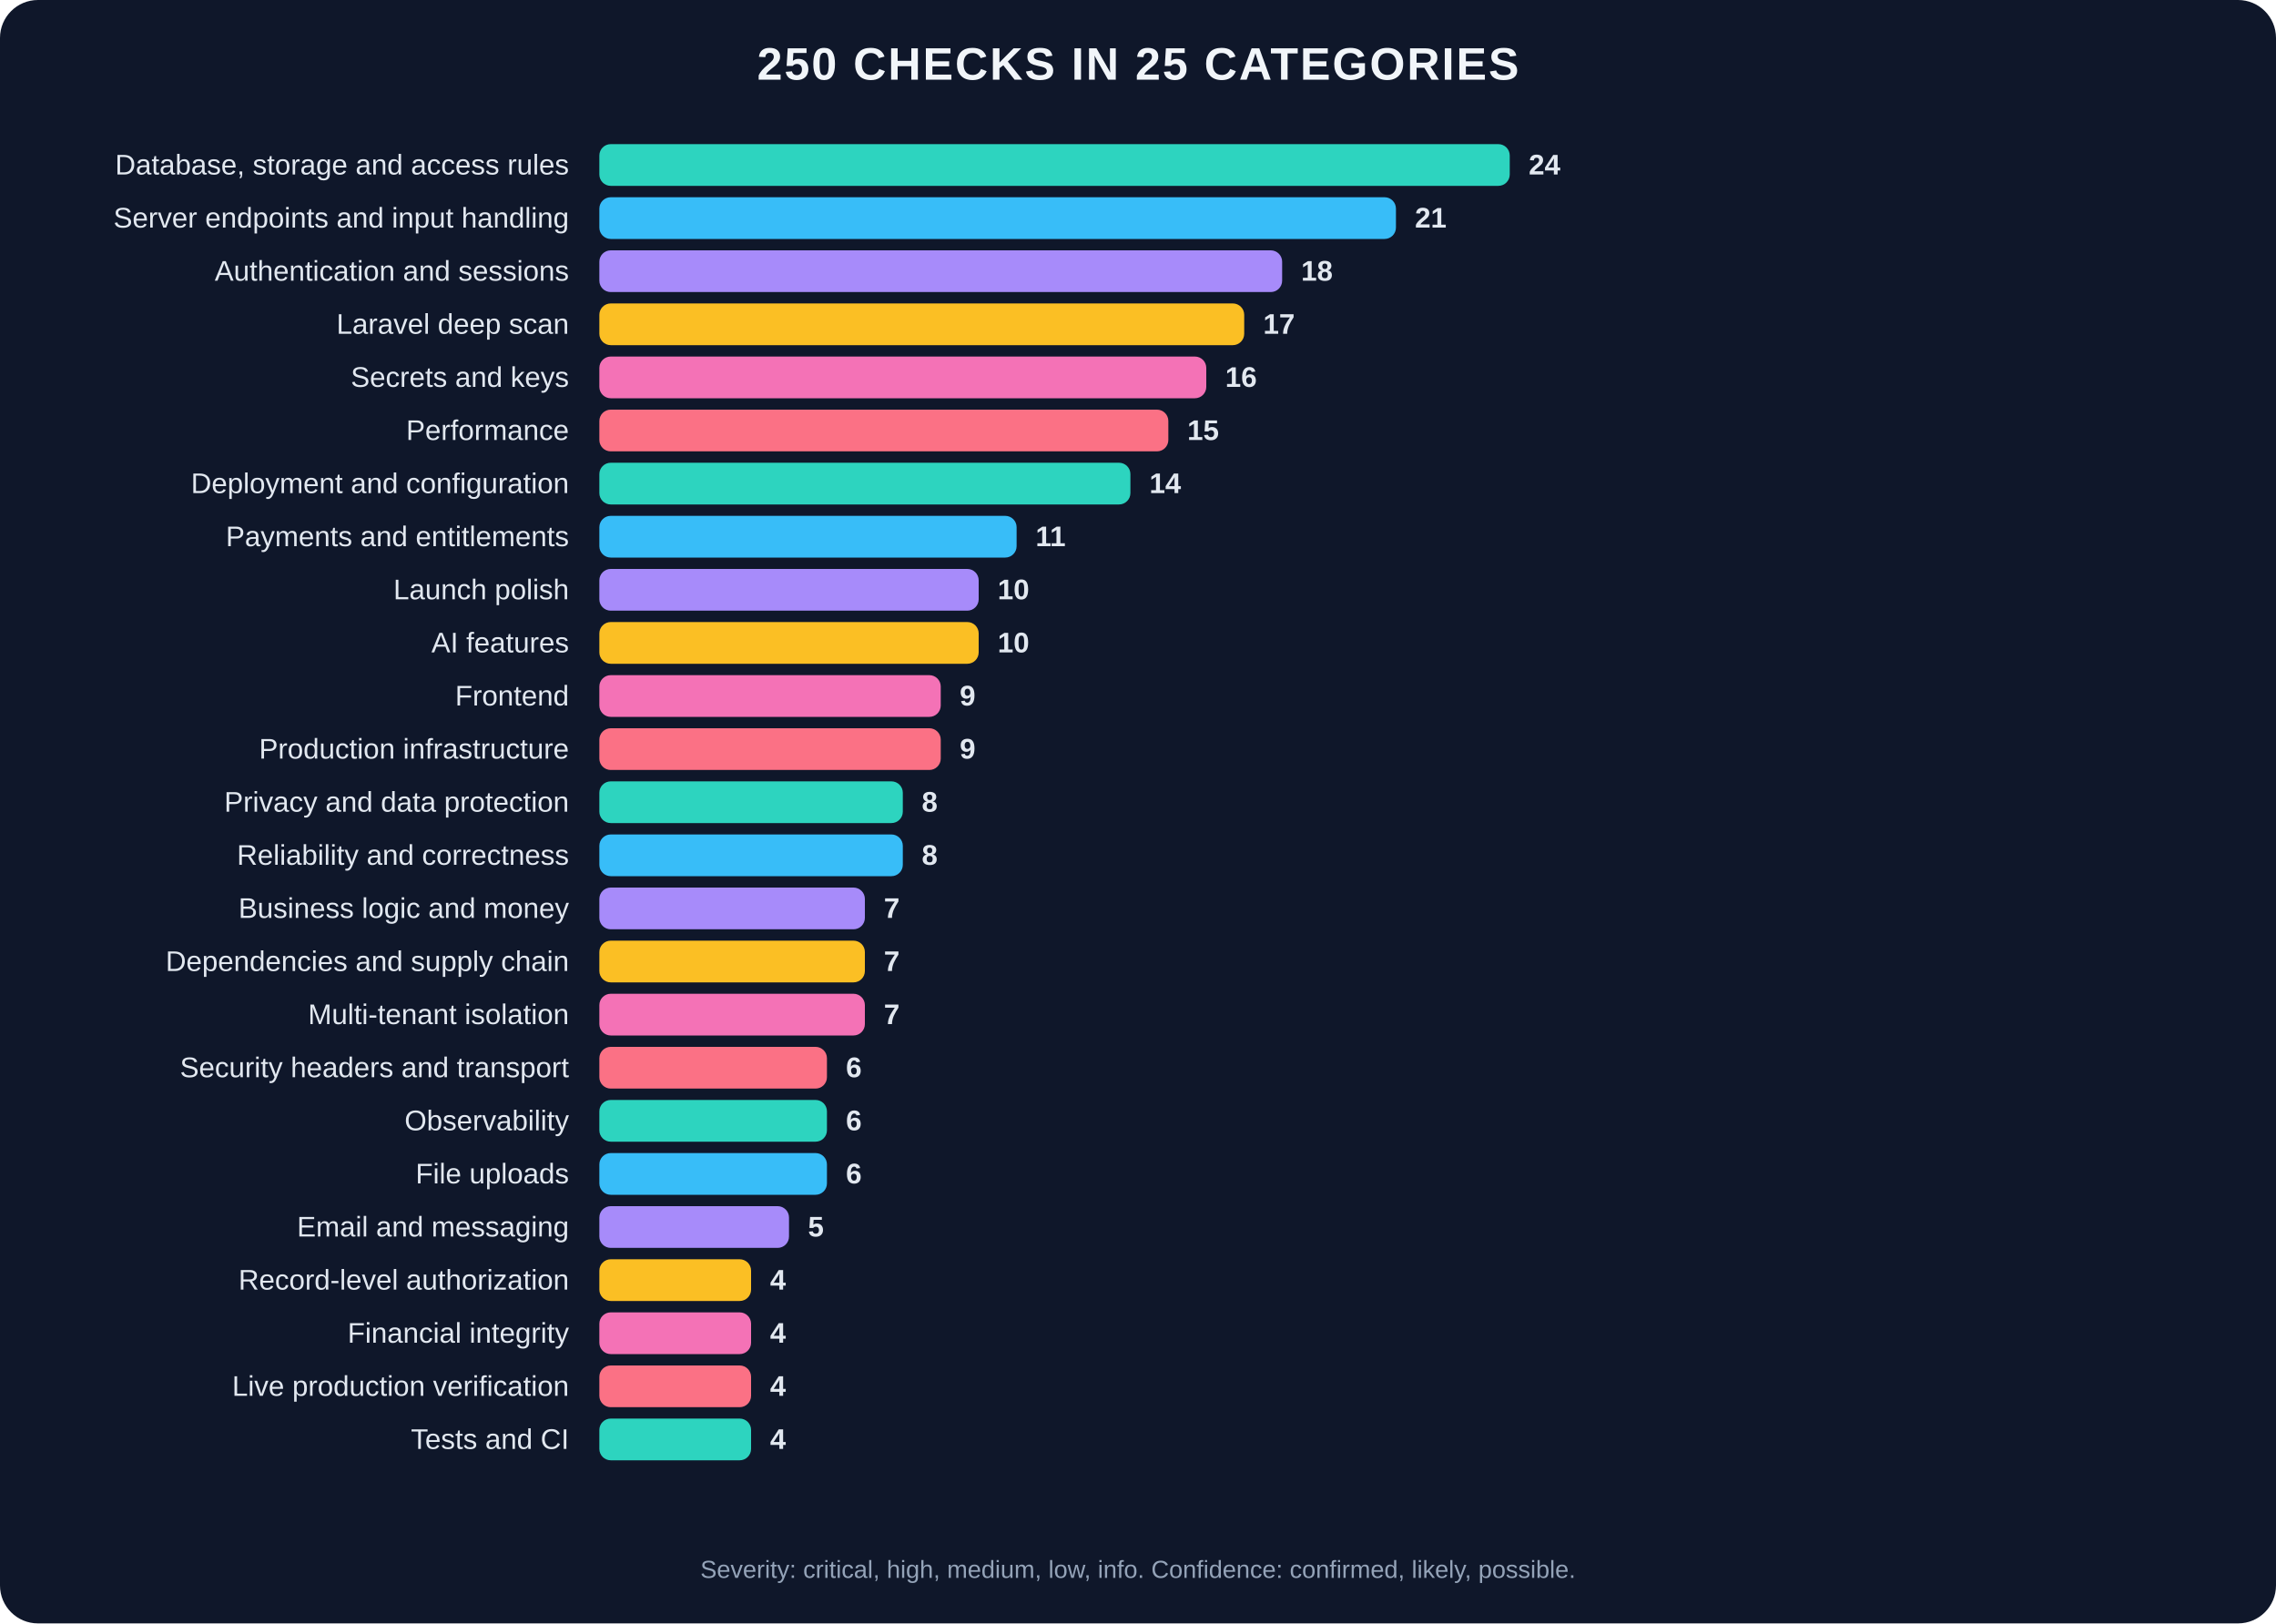
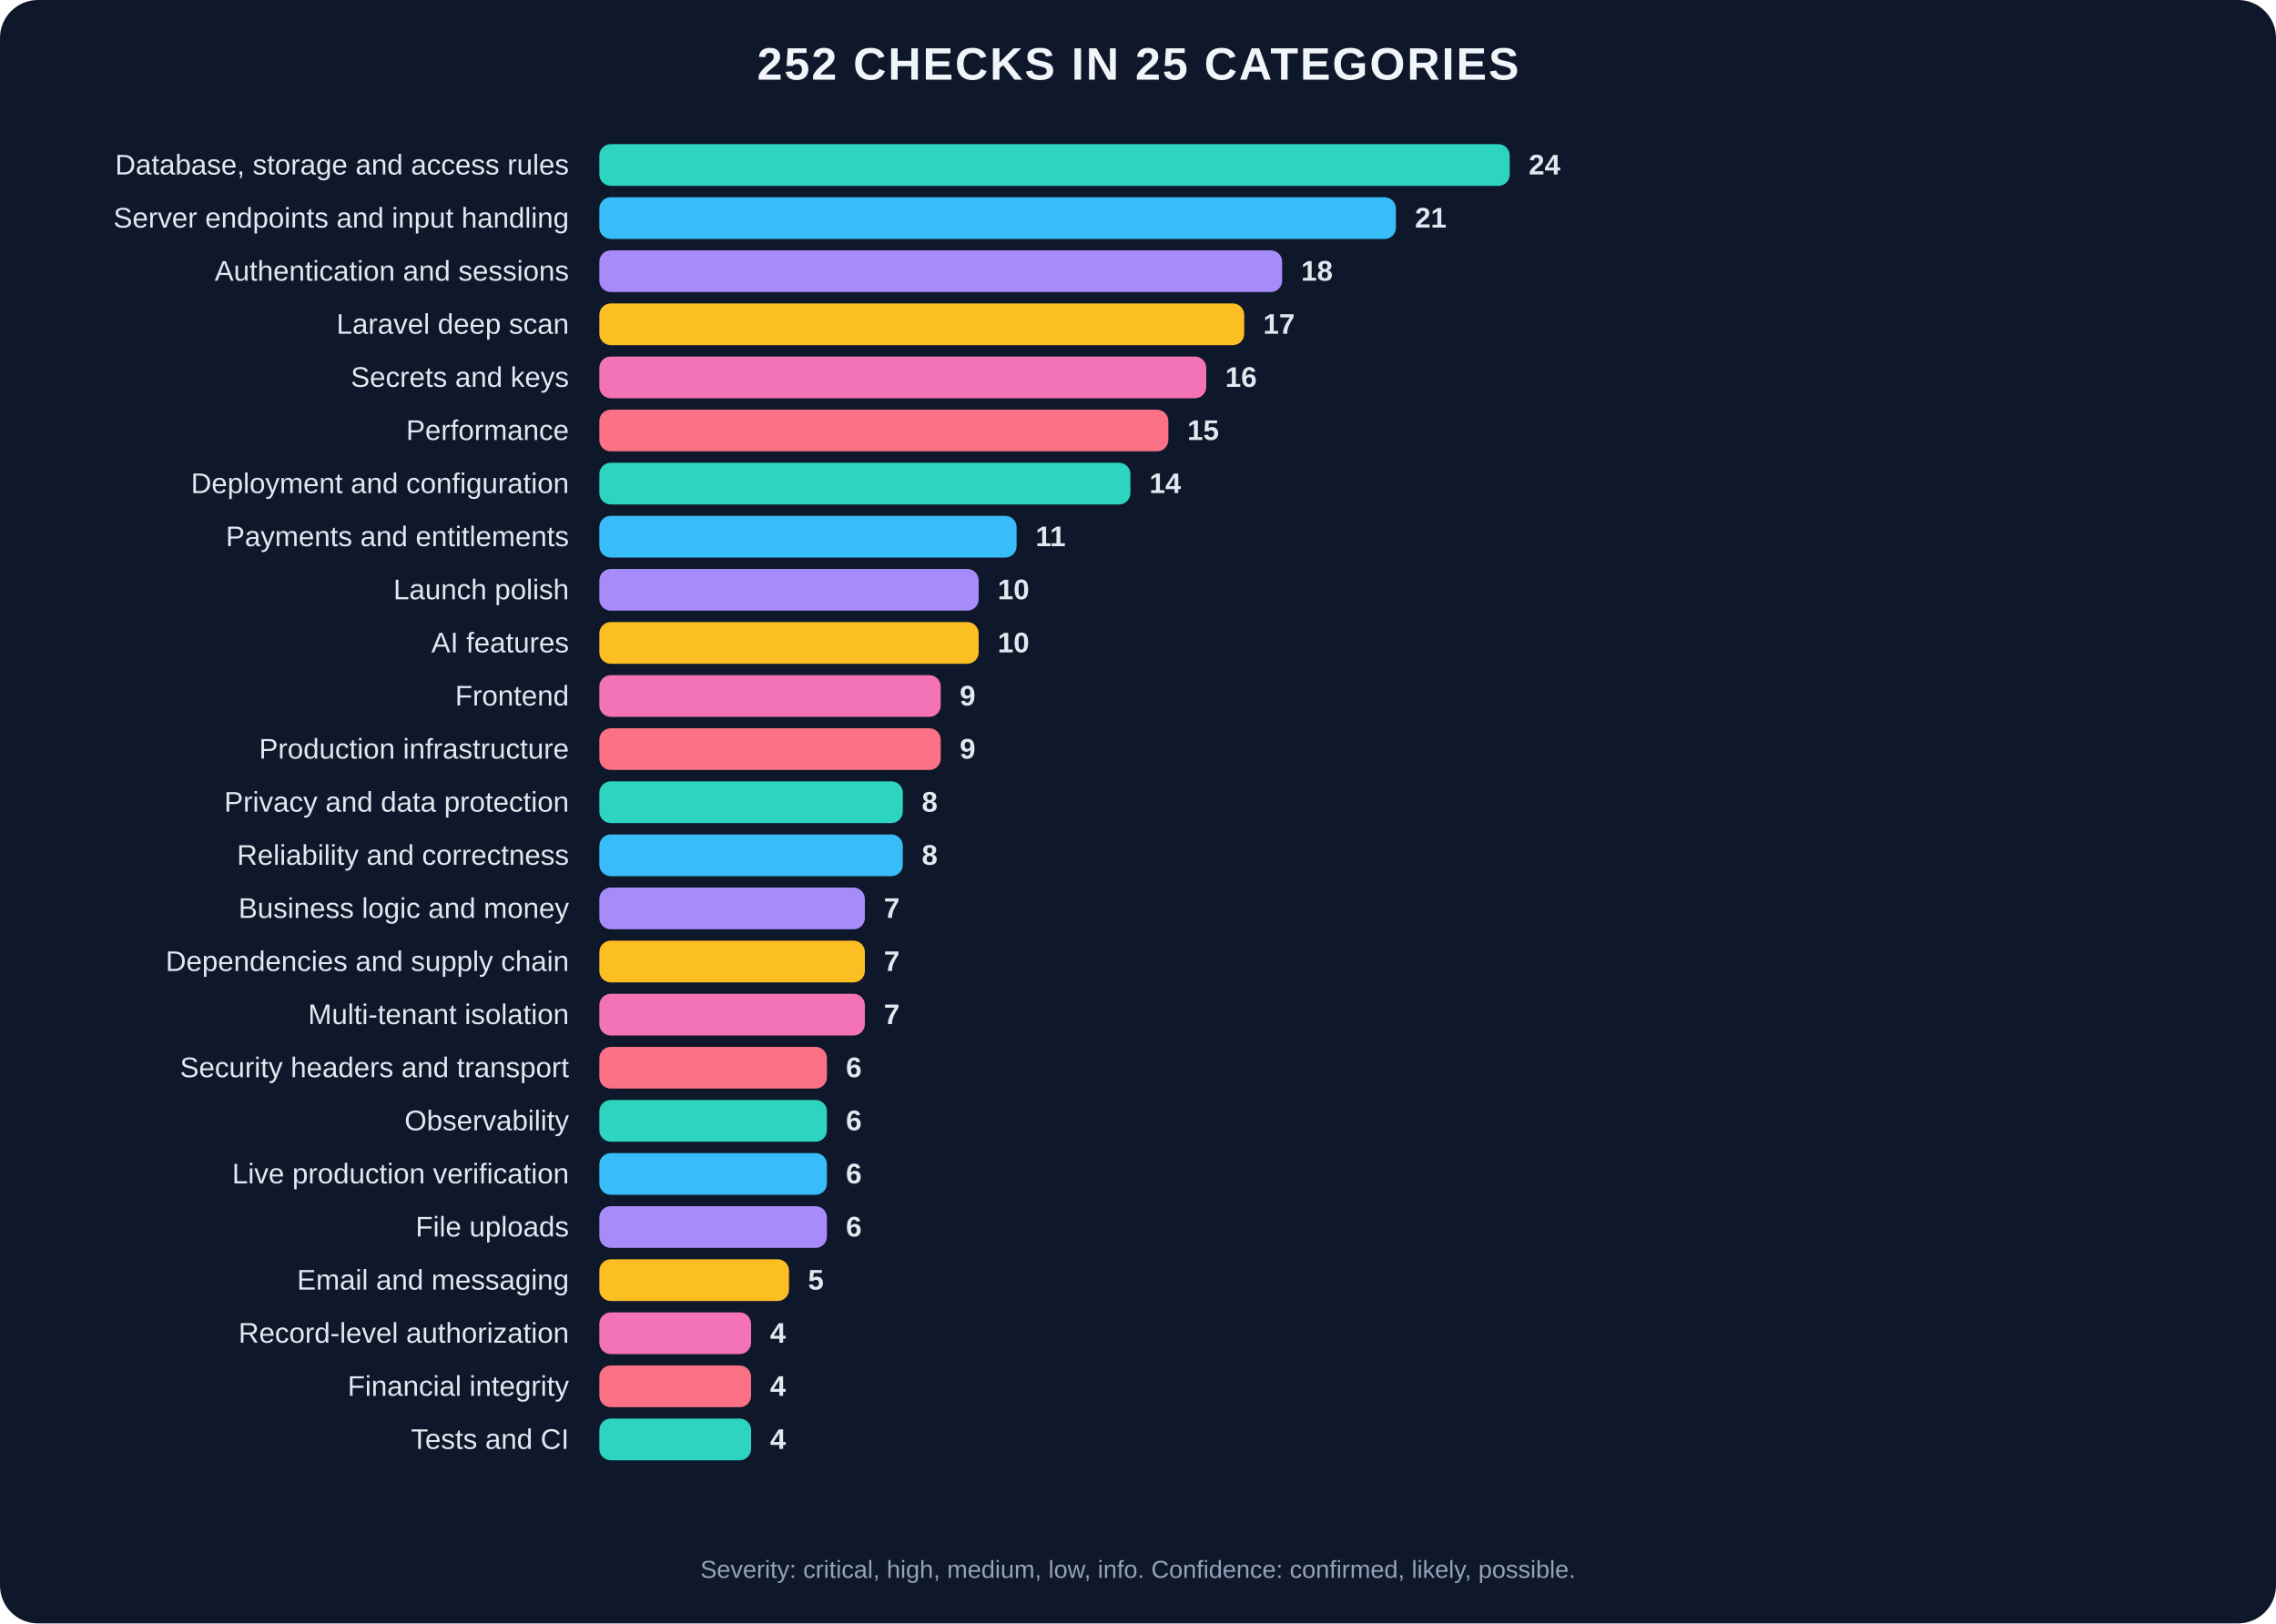
- <svg xmlns="http://www.w3.org/2000/svg" viewBox="0 0 1200 856" role="img" aria-label="Bar chart: 250 checks in 25 categories.">
+ <svg xmlns="http://www.w3.org/2000/svg" viewBox="0 0 1200 856" role="img" aria-label="Bar chart: 252 checks in 25 categories.">
  <rect width="1200" height="856" rx="20" fill="#0f172a" />
  <g font-family="system-ui,Segoe UI,Arial,sans-serif">
-     <text x="600" y="42" text-anchor="middle" font-size="24" font-weight="800" fill="#f1f5f9" letter-spacing="1">250 CHECKS IN 25 CATEGORIES</text>
+     <text x="600" y="42" text-anchor="middle" font-size="24" font-weight="800" fill="#f1f5f9" letter-spacing="1">252 CHECKS IN 25 CATEGORIES</text>
    <g font-size="15" fill="#e2e8f0">
      <g transform="translate(0 76)">
        <text x="300" y="16" text-anchor="end">Database, storage and access rules</text>
        <rect x="316" y="0" width="480" height="22" rx="6" fill="#2dd4bf" />
        <text x="806" y="16" font-weight="700">24</text>
        <text x="300" y="44" text-anchor="end">Server endpoints and input handling</text>
        <rect x="316" y="28" width="420" height="22" rx="6" fill="#38bdf8" />
        <text x="746" y="44" font-weight="700">21</text>
        <text x="300" y="72" text-anchor="end">Authentication and sessions</text>
        <rect x="316" y="56" width="360" height="22" rx="6" fill="#a78bfa" />
        <text x="686" y="72" font-weight="700">18</text>
        <text x="300" y="100" text-anchor="end">Laravel deep scan</text>
        <rect x="316" y="84" width="340" height="22" rx="6" fill="#fbbf24" />
        <text x="666" y="100" font-weight="700">17</text>
        <text x="300" y="128" text-anchor="end">Secrets and keys</text>
        <rect x="316" y="112" width="320" height="22" rx="6" fill="#f472b6" />
        <text x="646" y="128" font-weight="700">16</text>
        <text x="300" y="156" text-anchor="end">Performance</text>
        <rect x="316" y="140" width="300" height="22" rx="6" fill="#fb7185" />
        <text x="626" y="156" font-weight="700">15</text>
        <text x="300" y="184" text-anchor="end">Deployment and configuration</text>
        <rect x="316" y="168" width="280" height="22" rx="6" fill="#2dd4bf" />
        <text x="606" y="184" font-weight="700">14</text>
        <text x="300" y="212" text-anchor="end">Payments and entitlements</text>
        <rect x="316" y="196" width="220" height="22" rx="6" fill="#38bdf8" />
        <text x="546" y="212" font-weight="700">11</text>
        <text x="300" y="240" text-anchor="end">Launch polish</text>
        <rect x="316" y="224" width="200" height="22" rx="6" fill="#a78bfa" />
        <text x="526" y="240" font-weight="700">10</text>
        <text x="300" y="268" text-anchor="end">AI features</text>
        <rect x="316" y="252" width="200" height="22" rx="6" fill="#fbbf24" />
        <text x="526" y="268" font-weight="700">10</text>
        <text x="300" y="296" text-anchor="end">Frontend</text>
        <rect x="316" y="280" width="180" height="22" rx="6" fill="#f472b6" />
        <text x="506" y="296" font-weight="700">9</text>
        <text x="300" y="324" text-anchor="end">Production infrastructure</text>
        <rect x="316" y="308" width="180" height="22" rx="6" fill="#fb7185" />
        <text x="506" y="324" font-weight="700">9</text>
        <text x="300" y="352" text-anchor="end">Privacy and data protection</text>
        <rect x="316" y="336" width="160" height="22" rx="6" fill="#2dd4bf" />
        <text x="486" y="352" font-weight="700">8</text>
        <text x="300" y="380" text-anchor="end">Reliability and correctness</text>
        <rect x="316" y="364" width="160" height="22" rx="6" fill="#38bdf8" />
        <text x="486" y="380" font-weight="700">8</text>
        <text x="300" y="408" text-anchor="end">Business logic and money</text>
        <rect x="316" y="392" width="140" height="22" rx="6" fill="#a78bfa" />
        <text x="466" y="408" font-weight="700">7</text>
        <text x="300" y="436" text-anchor="end">Dependencies and supply chain</text>
        <rect x="316" y="420" width="140" height="22" rx="6" fill="#fbbf24" />
        <text x="466" y="436" font-weight="700">7</text>
        <text x="300" y="464" text-anchor="end">Multi-tenant isolation</text>
        <rect x="316" y="448" width="140" height="22" rx="6" fill="#f472b6" />
        <text x="466" y="464" font-weight="700">7</text>
        <text x="300" y="492" text-anchor="end">Security headers and transport</text>
        <rect x="316" y="476" width="120" height="22" rx="6" fill="#fb7185" />
        <text x="446" y="492" font-weight="700">6</text>
        <text x="300" y="520" text-anchor="end">Observability</text>
        <rect x="316" y="504" width="120" height="22" rx="6" fill="#2dd4bf" />
        <text x="446" y="520" font-weight="700">6</text>
-         <text x="300" y="548" text-anchor="end">File uploads</text>
+         <text x="300" y="548" text-anchor="end">Live production verification</text>
        <rect x="316" y="532" width="120" height="22" rx="6" fill="#38bdf8" />
        <text x="446" y="548" font-weight="700">6</text>
-         <text x="300" y="576" text-anchor="end">Email and messaging</text>
-         <rect x="316" y="560" width="100" height="22" rx="6" fill="#a78bfa" />
-         <text x="426" y="576" font-weight="700">5</text>
-         <text x="300" y="604" text-anchor="end">Record-level authorization</text>
-         <rect x="316" y="588" width="80" height="22" rx="6" fill="#fbbf24" />
-         <text x="406" y="604" font-weight="700">4</text>
-         <text x="300" y="632" text-anchor="end">Financial integrity</text>
+         <text x="300" y="576" text-anchor="end">File uploads</text>
+         <rect x="316" y="560" width="120" height="22" rx="6" fill="#a78bfa" />
+         <text x="446" y="576" font-weight="700">6</text>
+         <text x="300" y="604" text-anchor="end">Email and messaging</text>
+         <rect x="316" y="588" width="100" height="22" rx="6" fill="#fbbf24" />
+         <text x="426" y="604" font-weight="700">5</text>
+         <text x="300" y="632" text-anchor="end">Record-level authorization</text>
        <rect x="316" y="616" width="80" height="22" rx="6" fill="#f472b6" />
        <text x="406" y="632" font-weight="700">4</text>
-         <text x="300" y="660" text-anchor="end">Live production verification</text>
+         <text x="300" y="660" text-anchor="end">Financial integrity</text>
        <rect x="316" y="644" width="80" height="22" rx="6" fill="#fb7185" />
        <text x="406" y="660" font-weight="700">4</text>
        <text x="300" y="688" text-anchor="end">Tests and CI</text>
        <rect x="316" y="672" width="80" height="22" rx="6" fill="#2dd4bf" />
        <text x="406" y="688" font-weight="700">4</text>
      </g>
    </g>
    <text x="600" y="832" text-anchor="middle" font-size="13" fill="#94a3b8">Severity: critical, high, medium, low, info. Confidence: confirmed, likely, possible.</text>
  </g>
</svg>
